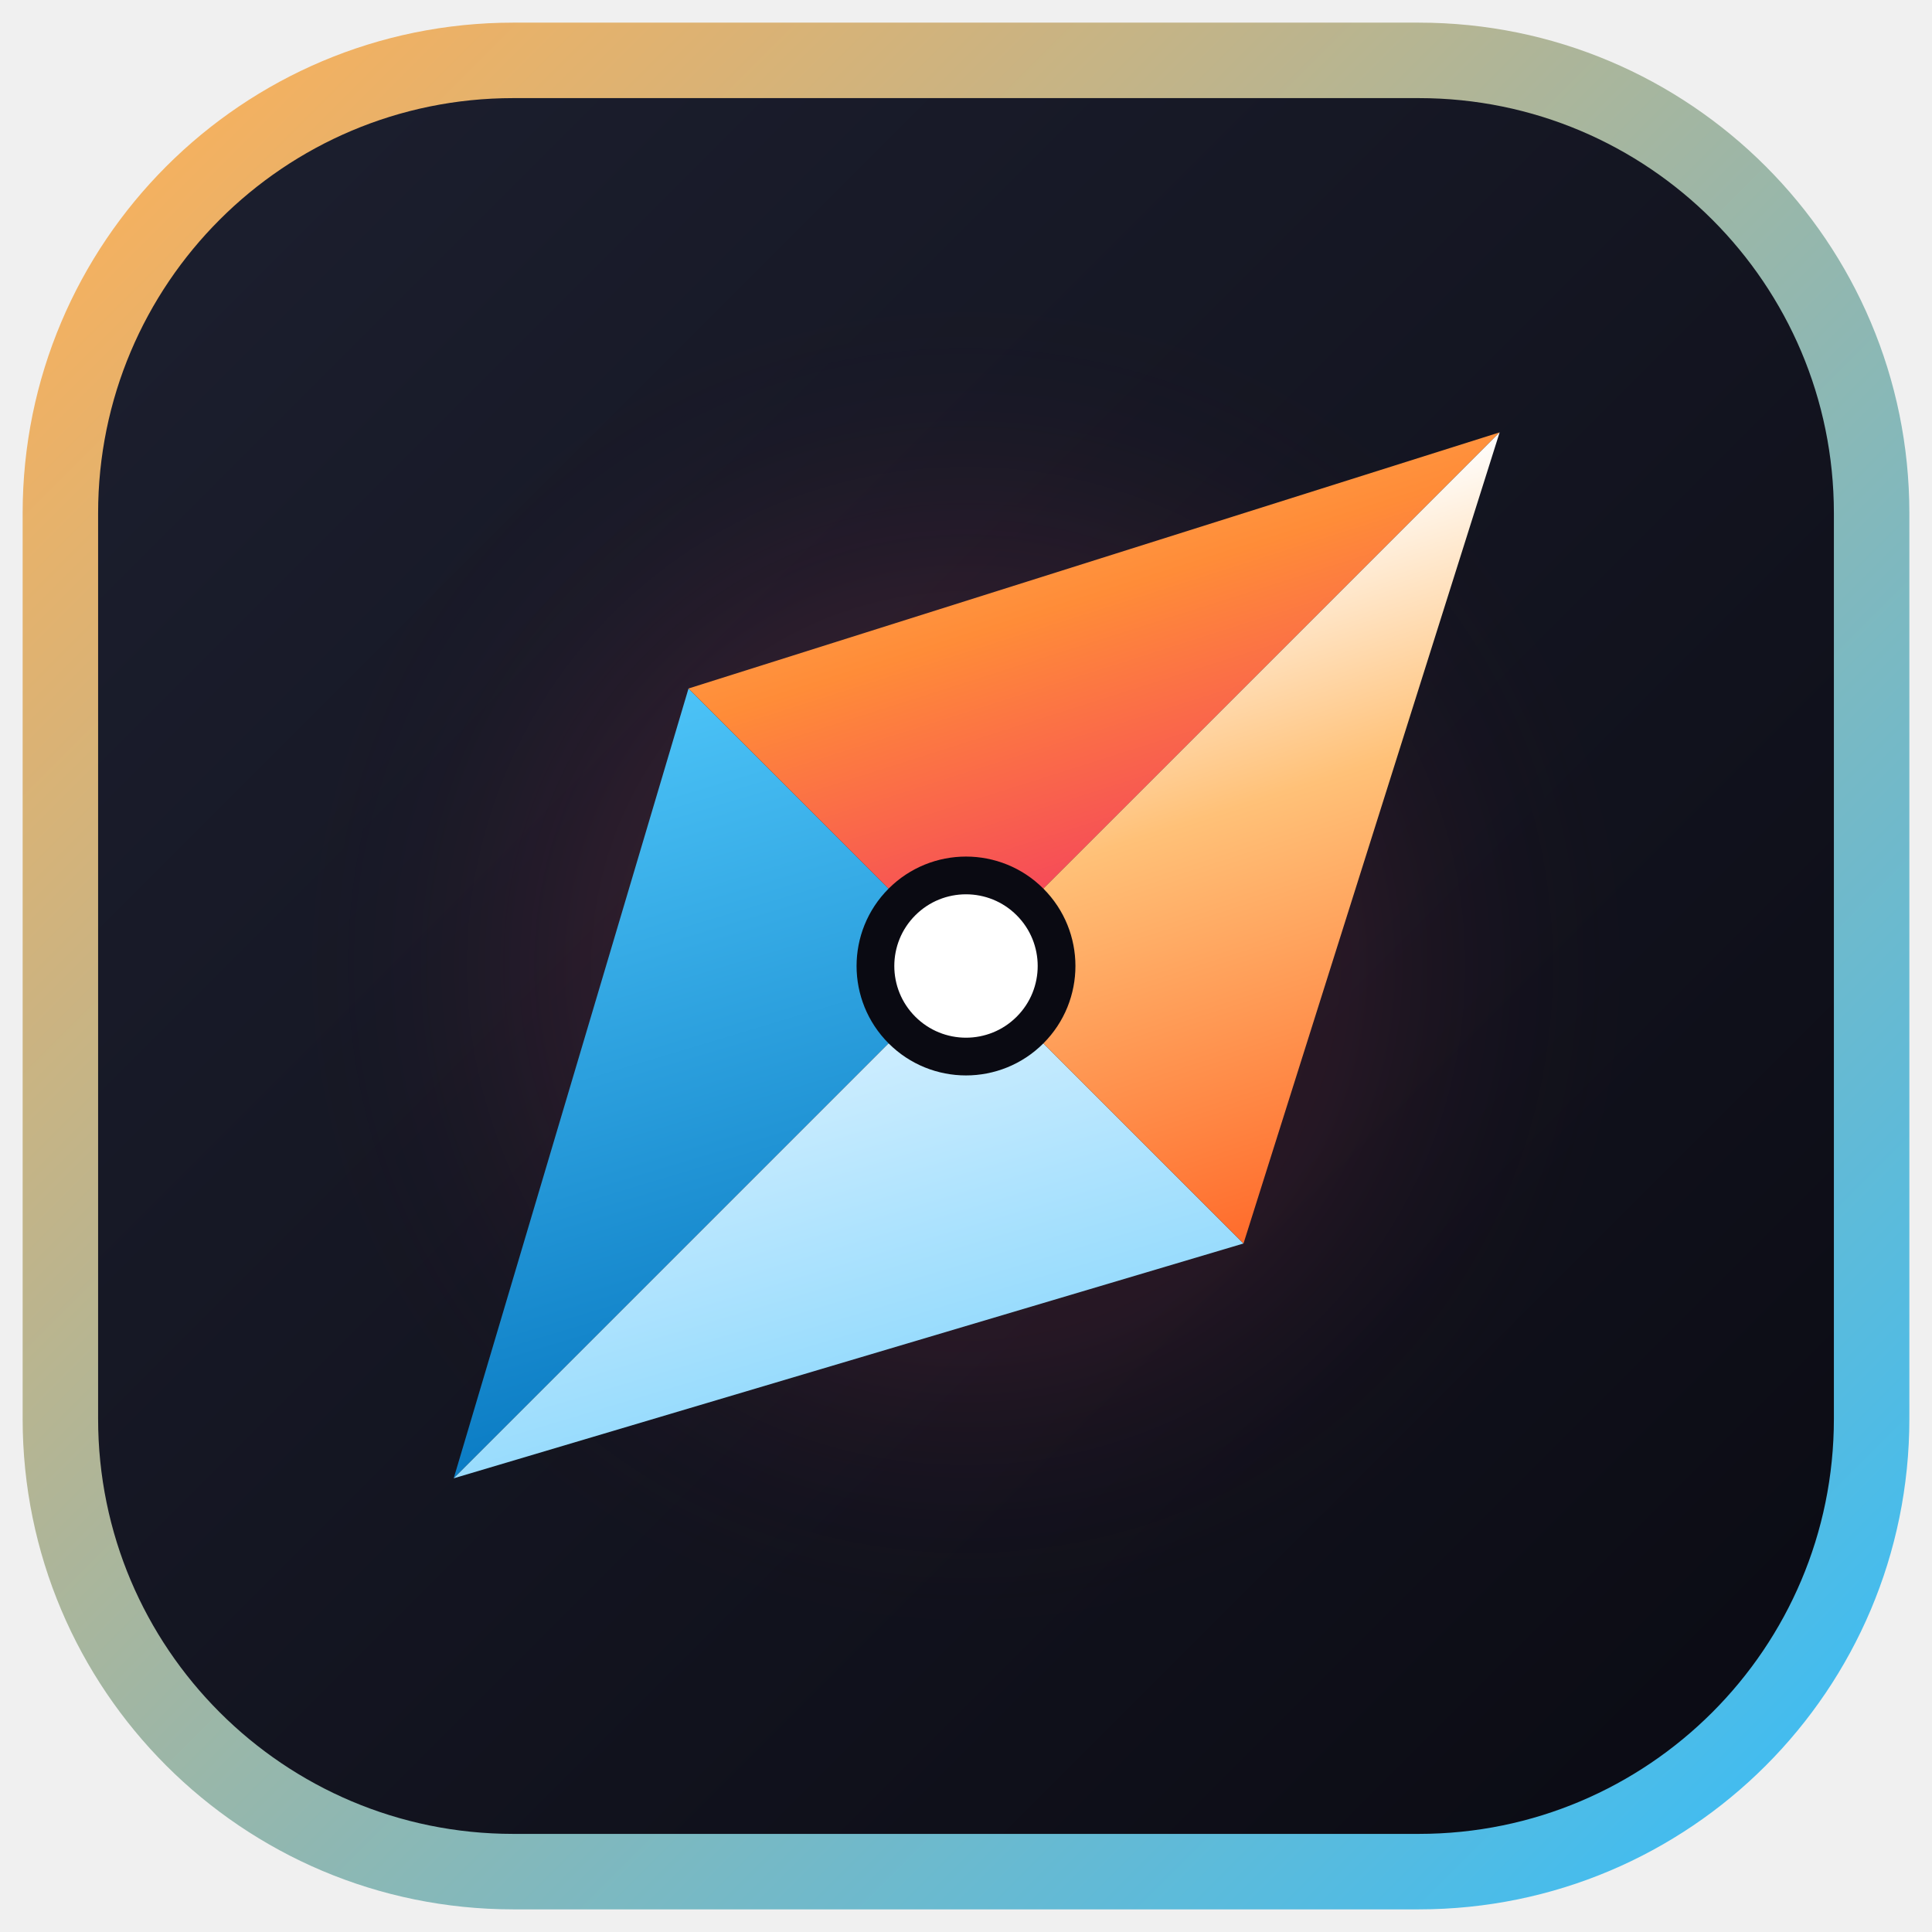
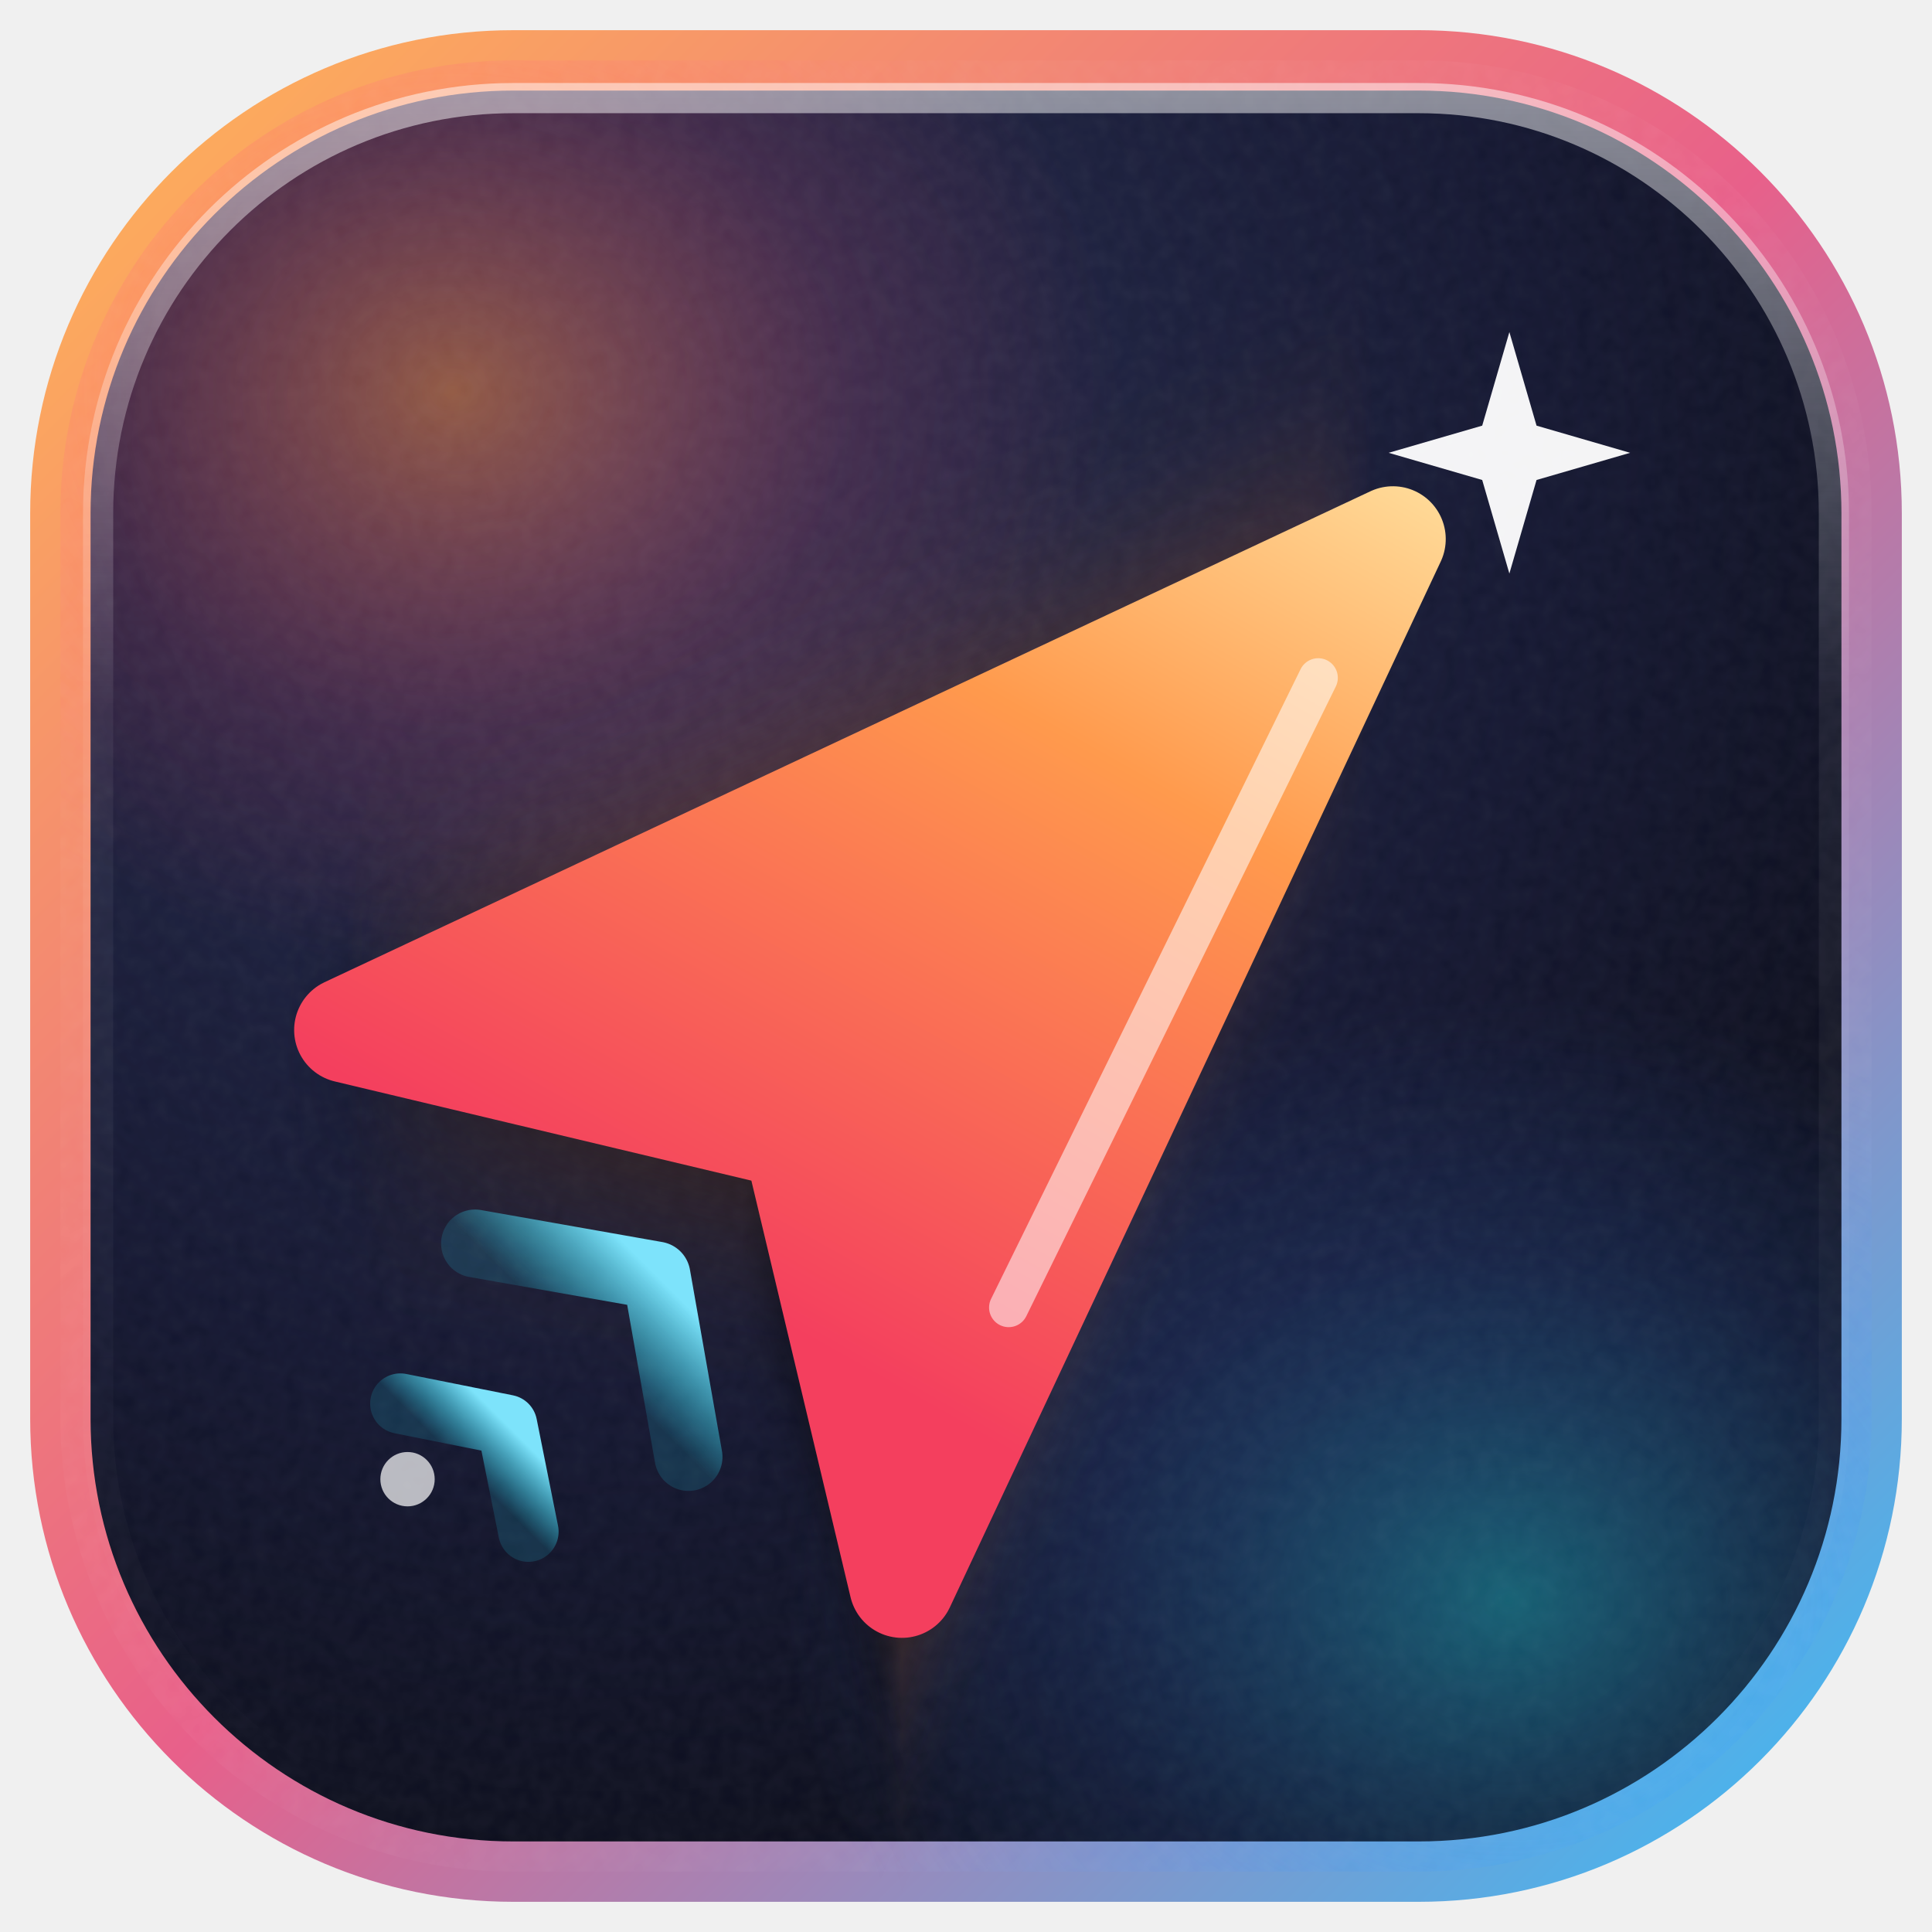
<svg xmlns="http://www.w3.org/2000/svg" viewBox="0 0 128 128" width="128" height="128">
  <defs>
-     <linearGradient id="bgGrad" x1="0%" y1="0%" x2="100%" y2="100%">
-       <stop offset="0%" stop-color="#1d2030" />
-       <stop offset="100%" stop-color="#0a0a12" />
-     </linearGradient>
-     <linearGradient id="borderGrad" x1="0%" y1="0%" x2="100%" y2="100%">
-       <stop offset="0%" stop-color="#ffb057" />
+     <radialGradient id="bg" cx="30%" cy="22%" r="95%">
+       <stop offset="0%" stop-color="#262b4d" />
+       <stop offset="55%" stop-color="#131630" />
+       <stop offset="100%" stop-color="#06070f" />
+     </radialGradient>
+     <radialGradient id="auroraWarm" cx="50%" cy="50%" r="50%">
+       <stop offset="0%" stop-color="#ff8a3d" stop-opacity="0.5" />
+       <stop offset="60%" stop-color="#ff4b72" stop-opacity="0.14" />
+       <stop offset="100%" stop-color="#ff4b72" stop-opacity="0" />
+     </radialGradient>
+     <radialGradient id="auroraCool" cx="50%" cy="50%" r="50%">
+       <stop offset="0%" stop-color="#22d3ee" stop-opacity="0.42" />
+       <stop offset="60%" stop-color="#3b82f6" stop-opacity="0.14" />
+       <stop offset="100%" stop-color="#3b82f6" stop-opacity="0" />
+     </radialGradient>
+     <linearGradient id="edge" x1="0%" y1="0%" x2="100%" y2="100%">
+       <stop offset="0%" stop-color="#ffb457" />
+       <stop offset="50%" stop-color="#e8608a" />
      <stop offset="100%" stop-color="#38bdf8" />
    </linearGradient>
-     <linearGradient id="needleNorthLeft" x1="0%" y1="0%" x2="100%" y2="100%">
-       <stop offset="0%" stop-color="#ffca6e" />
-       <stop offset="55%" stop-color="#ff8c38" />
+     <linearGradient id="rim" x1="0%" y1="0%" x2="0%" y2="100%">
+       <stop offset="0%" stop-color="#ffffff" stop-opacity="0.5" />
+       <stop offset="35%" stop-color="#ffffff" stop-opacity="0.06" />
+       <stop offset="100%" stop-color="#ffffff" stop-opacity="0" />
+     </linearGradient>
+     <linearGradient id="arrow" x1="0%" y1="0%" x2="20%" y2="100%">
+       <stop offset="0%" stop-color="#ffe1a0" />
+       <stop offset="40%" stop-color="#ff9a4d" />
      <stop offset="100%" stop-color="#f43f5e" />
    </linearGradient>
-     <linearGradient id="needleNorthRight" x1="0%" y1="0%" x2="100%" y2="100%">
-       <stop offset="0%" stop-color="#ffffff" />
-       <stop offset="40%" stop-color="#ffc178" />
-       <stop offset="100%" stop-color="#ff6b2b" />
+     <linearGradient id="trail" x1="0%" y1="0%" x2="0%" y2="100%">
+       <stop offset="0%" stop-color="#7de3fb" />
+       <stop offset="100%" stop-color="#22d3ee" stop-opacity="0.15" />
    </linearGradient>
-     <linearGradient id="needleSouthLeft" x1="0%" y1="0%" x2="100%" y2="100%">
-       <stop offset="0%" stop-color="#4cc3f7" />
-       <stop offset="100%" stop-color="#0b7cc4" />
-     </linearGradient>
-     <linearGradient id="needleSouthRight" x1="0%" y1="0%" x2="100%" y2="100%">
-       <stop offset="0%" stop-color="#d6f0ff" />
-       <stop offset="100%" stop-color="#5cc8fb" />
-     </linearGradient>
-     <radialGradient id="glow" cx="50%" cy="50%" r="50%">
-       <stop offset="0%" stop-color="#ff8c38" stop-opacity="0.22" />
-       <stop offset="55%" stop-color="#ff4b72" stop-opacity="0.08" />
-       <stop offset="100%" stop-color="#000000" stop-opacity="0" />
-     </radialGradient>
+     <filter id="grain" x="0%" y="0%" width="100%" height="100%">
+       <feTurbulence type="fractalNoise" baseFrequency="0.9" numOctaves="2" stitchTiles="stitch" />
+       <feColorMatrix type="matrix" values="0 0 0 0 1  0 0 0 0 1  0 0 0 0 1  0 0 0 0.05 0" />
+     </filter>
+     <filter id="bloom" x="-60%" y="-60%" width="220%" height="220%">
+       <feGaussianBlur stdDeviation="6" />
+     </filter>
+     <filter id="softShadow" x="-60%" y="-60%" width="220%" height="220%">
+       <feGaussianBlur stdDeviation="4.5" />
+     </filter>
+     <clipPath id="squircle">
+       <rect x="4" y="4" width="120" height="120" rx="30" />
+     </clipPath>
  </defs>
-   <rect x="4" y="4" width="120" height="120" rx="30" fill="url(#bgGrad)" stroke="url(#borderGrad)" stroke-width="5" />
-   <circle cx="64" cy="64" r="46" fill="url(#glow)" />
+   <rect x="4" y="4" width="120" height="120" rx="30" fill="url(#bg)" stroke="url(#edge)" stroke-width="4" />
+   <g clip-path="url(#squircle)">
+     <ellipse cx="30" cy="26" rx="44" ry="38" fill="url(#auroraWarm)" />
+     <ellipse cx="100" cy="106" rx="48" ry="40" fill="url(#auroraCool)" />
+     <rect x="4" y="4" width="120" height="120" filter="url(#grain)" />
+   </g>
+   <g transform="rotate(45 64 64)" filter="url(#bloom)" opacity="0.5">
+     <path d="M64 26 L90 96 L64 80 L38 96 Z" fill="#ff8a3d" />
+   </g>
+   <g transform="rotate(45 64 64)" filter="url(#softShadow)" opacity="0.55">
+     <path d="M64 32 L92 100 L64 85 L36 100 Z" fill="#000000" />
+   </g>
  <g transform="rotate(45 64 64)">
-     <path d="M64 64 L38 64 L64 112 Z" fill="url(#needleSouthLeft)" />
-     <path d="M64 64 L90 64 L64 112 Z" fill="url(#needleSouthRight)" />
-     <path d="M64 64 L38 64 L64 14 Z" fill="url(#needleNorthLeft)" />
-     <path d="M64 64 L90 64 L64 14 Z" fill="url(#needleNorthRight)" />
-     <circle cx="64" cy="64" r="6" fill="#ffffff" stroke="#0a0a12" stroke-width="2.5" />
+     <path d="M54 100 L64 93 L74 100" fill="none" stroke="url(#trail)" stroke-width="4.5" stroke-linecap="round" stroke-linejoin="round" />
+     <path d="M58 111 L64 107 L70 111" fill="none" stroke="url(#trail)" stroke-width="4" stroke-linecap="round" stroke-linejoin="round" />
+     <path d="M64 24 L90 96 L64 80 L38 96 Z" fill="url(#arrow)" stroke="url(#arrow)" stroke-width="7" stroke-linejoin="round" />
+     <path d="M67 34 L82 78" stroke="#ffffff" stroke-width="2.6" stroke-linecap="round" opacity="0.55" />
  </g>
+   <path d="M100 22 L101.8 28.2 L108 30 L101.8 31.8 L100 38 L98.2 31.8 L92 30 L98.2 28.2 Z" fill="#ffffff" opacity="0.95" />
+   <circle cx="27" cy="98" r="1.8" fill="#ffffff" opacity="0.7" />
+   <rect x="6.5" y="6.5" width="115" height="115" rx="27.5" fill="none" stroke="url(#rim)" stroke-width="2" />
</svg>
